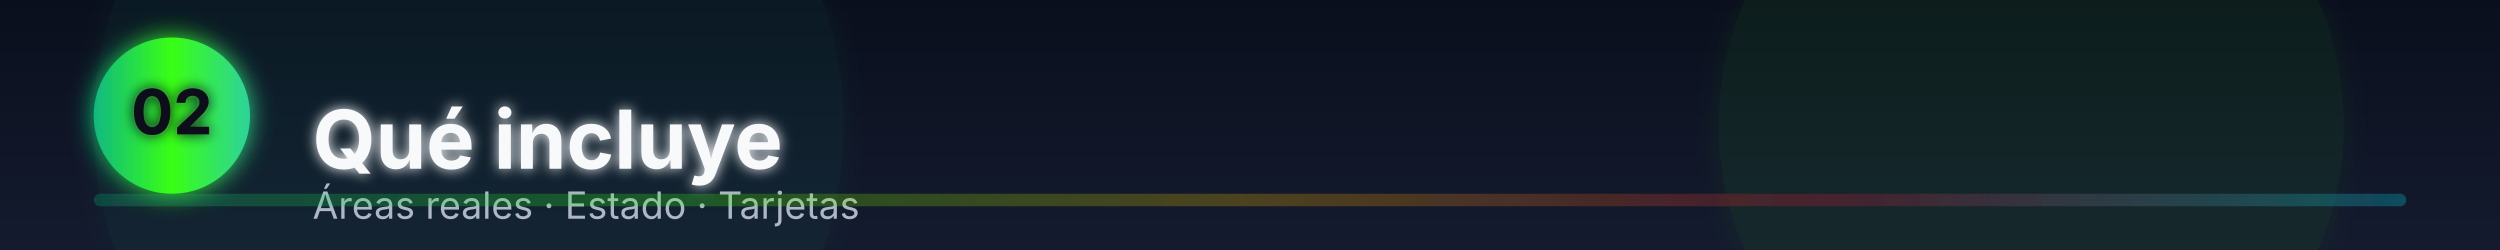
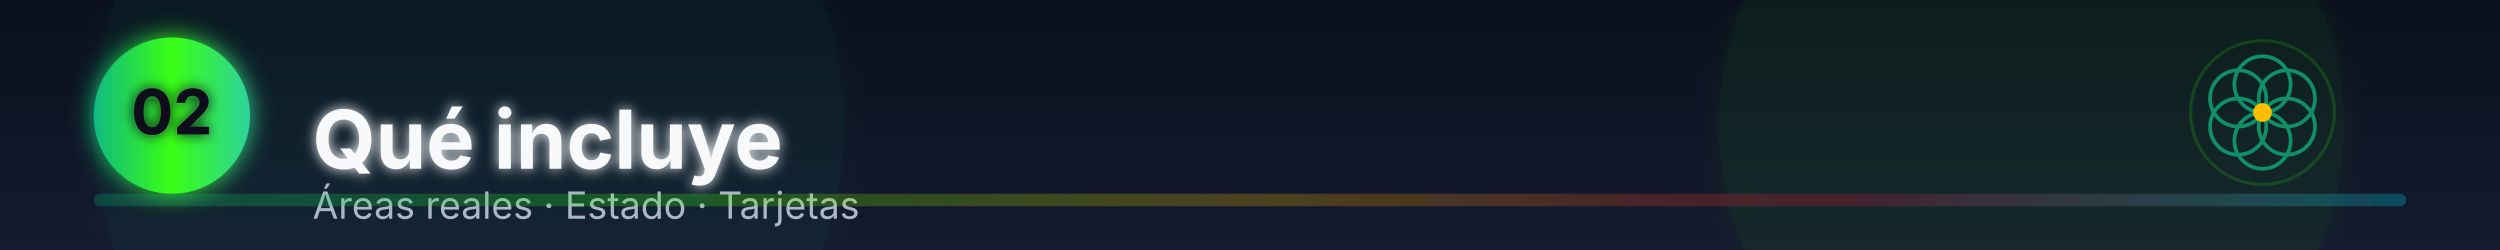
<svg xmlns="http://www.w3.org/2000/svg" width="800" height="80" viewBox="0 0 800 80" role="img" aria-labelledby="title-sec02 desc-sec02">
  <defs>
    <linearGradient id="sec-bg-02" x1="0%" y1="0%" x2="0%" y2="100%">
      <stop offset="0%" stop-color="#0A0F1D" />
      <stop offset="100%" stop-color="#141B2E" />
    </linearGradient>
    <linearGradient id="sec-gradient-02" x1="0%" y1="0%" x2="100%" y2="0%">
      <stop offset="0%" stop-color="#10B981" />
      <stop offset="50%" stop-color="#39FF14" />
      <stop offset="100%" stop-color="#2DD29B" />
    </linearGradient>
    <linearGradient id="crystal-band-02" x1="0%" y1="0%" x2="100%" y2="0%">
      <stop offset="0%" stop-color="#10B981" stop-opacity="0.3" />
      <stop offset="25%" stop-color="#39FF14" stop-opacity="0.3" />
      <stop offset="50%" stop-color="#FFBF00" stop-opacity="0.3" />
      <stop offset="75%" stop-color="#DC143C" stop-opacity="0.3" />
      <stop offset="100%" stop-color="#00F0FF" stop-opacity="0.3" />
    </linearGradient>
    <filter id="sec-glow-02" x="-50%" y="-50%" width="200%" height="200%">
      <feGaussianBlur stdDeviation="4" result="blur" />
      <feMerge>
        <feMergeNode in="blur" />
        <feMergeNode in="SourceGraphic" />
      </feMerge>
    </filter>
    <filter id="crystal-glow-02" x="-100%" y="-100%" width="300%" height="300%">
      <feGaussianBlur stdDeviation="8" result="blur" />
      <feComposite in="blur" in2="SourceAlpha" operator="in" result="glow" />
      <feMerge>
        <feMergeNode in="glow" />
        <feMergeNode in="SourceGraphic" />
      </feMerge>
    </filter>
    <filter id="text-glow-02" x="-100%" y="-100%" width="300%" height="300%">
      <feGaussianBlur stdDeviation="2" result="blur" />
      <feMerge>
        <feMergeNode in="blur" />
        <feMergeNode in="SourceGraphic" />
      </feMerge>
    </filter>
  </defs>
  <rect width="800" height="80" fill="url(#sec-bg-02)" />
  <g opacity="0.06" aria-hidden="true">
    <circle cx="150" cy="40" r="120" fill="#10B981" filter="url(#sec-glow-02)" />
    <circle cx="650" cy="40" r="100" fill="#39FF14" filter="url(#sec-glow-02)" />
  </g>
+   <g aria-hidden="true" transform="translate(724 36)" fill="none">
+     <circle r="23" stroke="#39FF14" stroke-opacity="0.16" />
+     <g stroke="#10B981" stroke-width="1.2" opacity="0.72">
+       <circle cx="0" cy="-9" r="9" />
+       <circle cx="7.79" cy="-4.5" r="9" />
+       <circle cx="7.79" cy="4.5" r="9" />
+       <circle cx="0" cy="9" r="9" />
+       <circle cx="-7.79" cy="4.5" r="9" />
+       <circle cx="-7.79" cy="-4.5" r="9" />
+     </g>
+     <circle r="3" fill="#FFBF00" stroke="none" />
+   </g>
  <g transform="translate(30, 12)">
    <circle cx="25" cy="25" r="25" fill="url(#sec-gradient-02)" filter="url(#sec-glow-02)" />
    <text x="25" y="31" font-family="'Rajdhani', 'Inter', system-ui, sans-serif" font-size="20" font-weight="700" fill="#0A0F1D" text-anchor="middle" filter="url(#text-glow-02)">02</text>
    <text x="70" y="42" font-family="'Rajdhani', 'Inter', system-ui, sans-serif" font-size="26" font-weight="700" fill="#F8F9FA" filter="url(#text-glow-02)">Qué incluye</text>
    <text x="70" y="58" font-family="'Inter', system-ui, sans-serif" font-size="12" fill="#AEB6C8">Áreas reales · Estado · Tarjetas</text>
  </g>
  <rect x="30" y="62" width="740" height="4" rx="2" fill="url(#crystal-band-02)" filter="url(#crystal-glow-02)" opacity="0.8" />
</svg>
